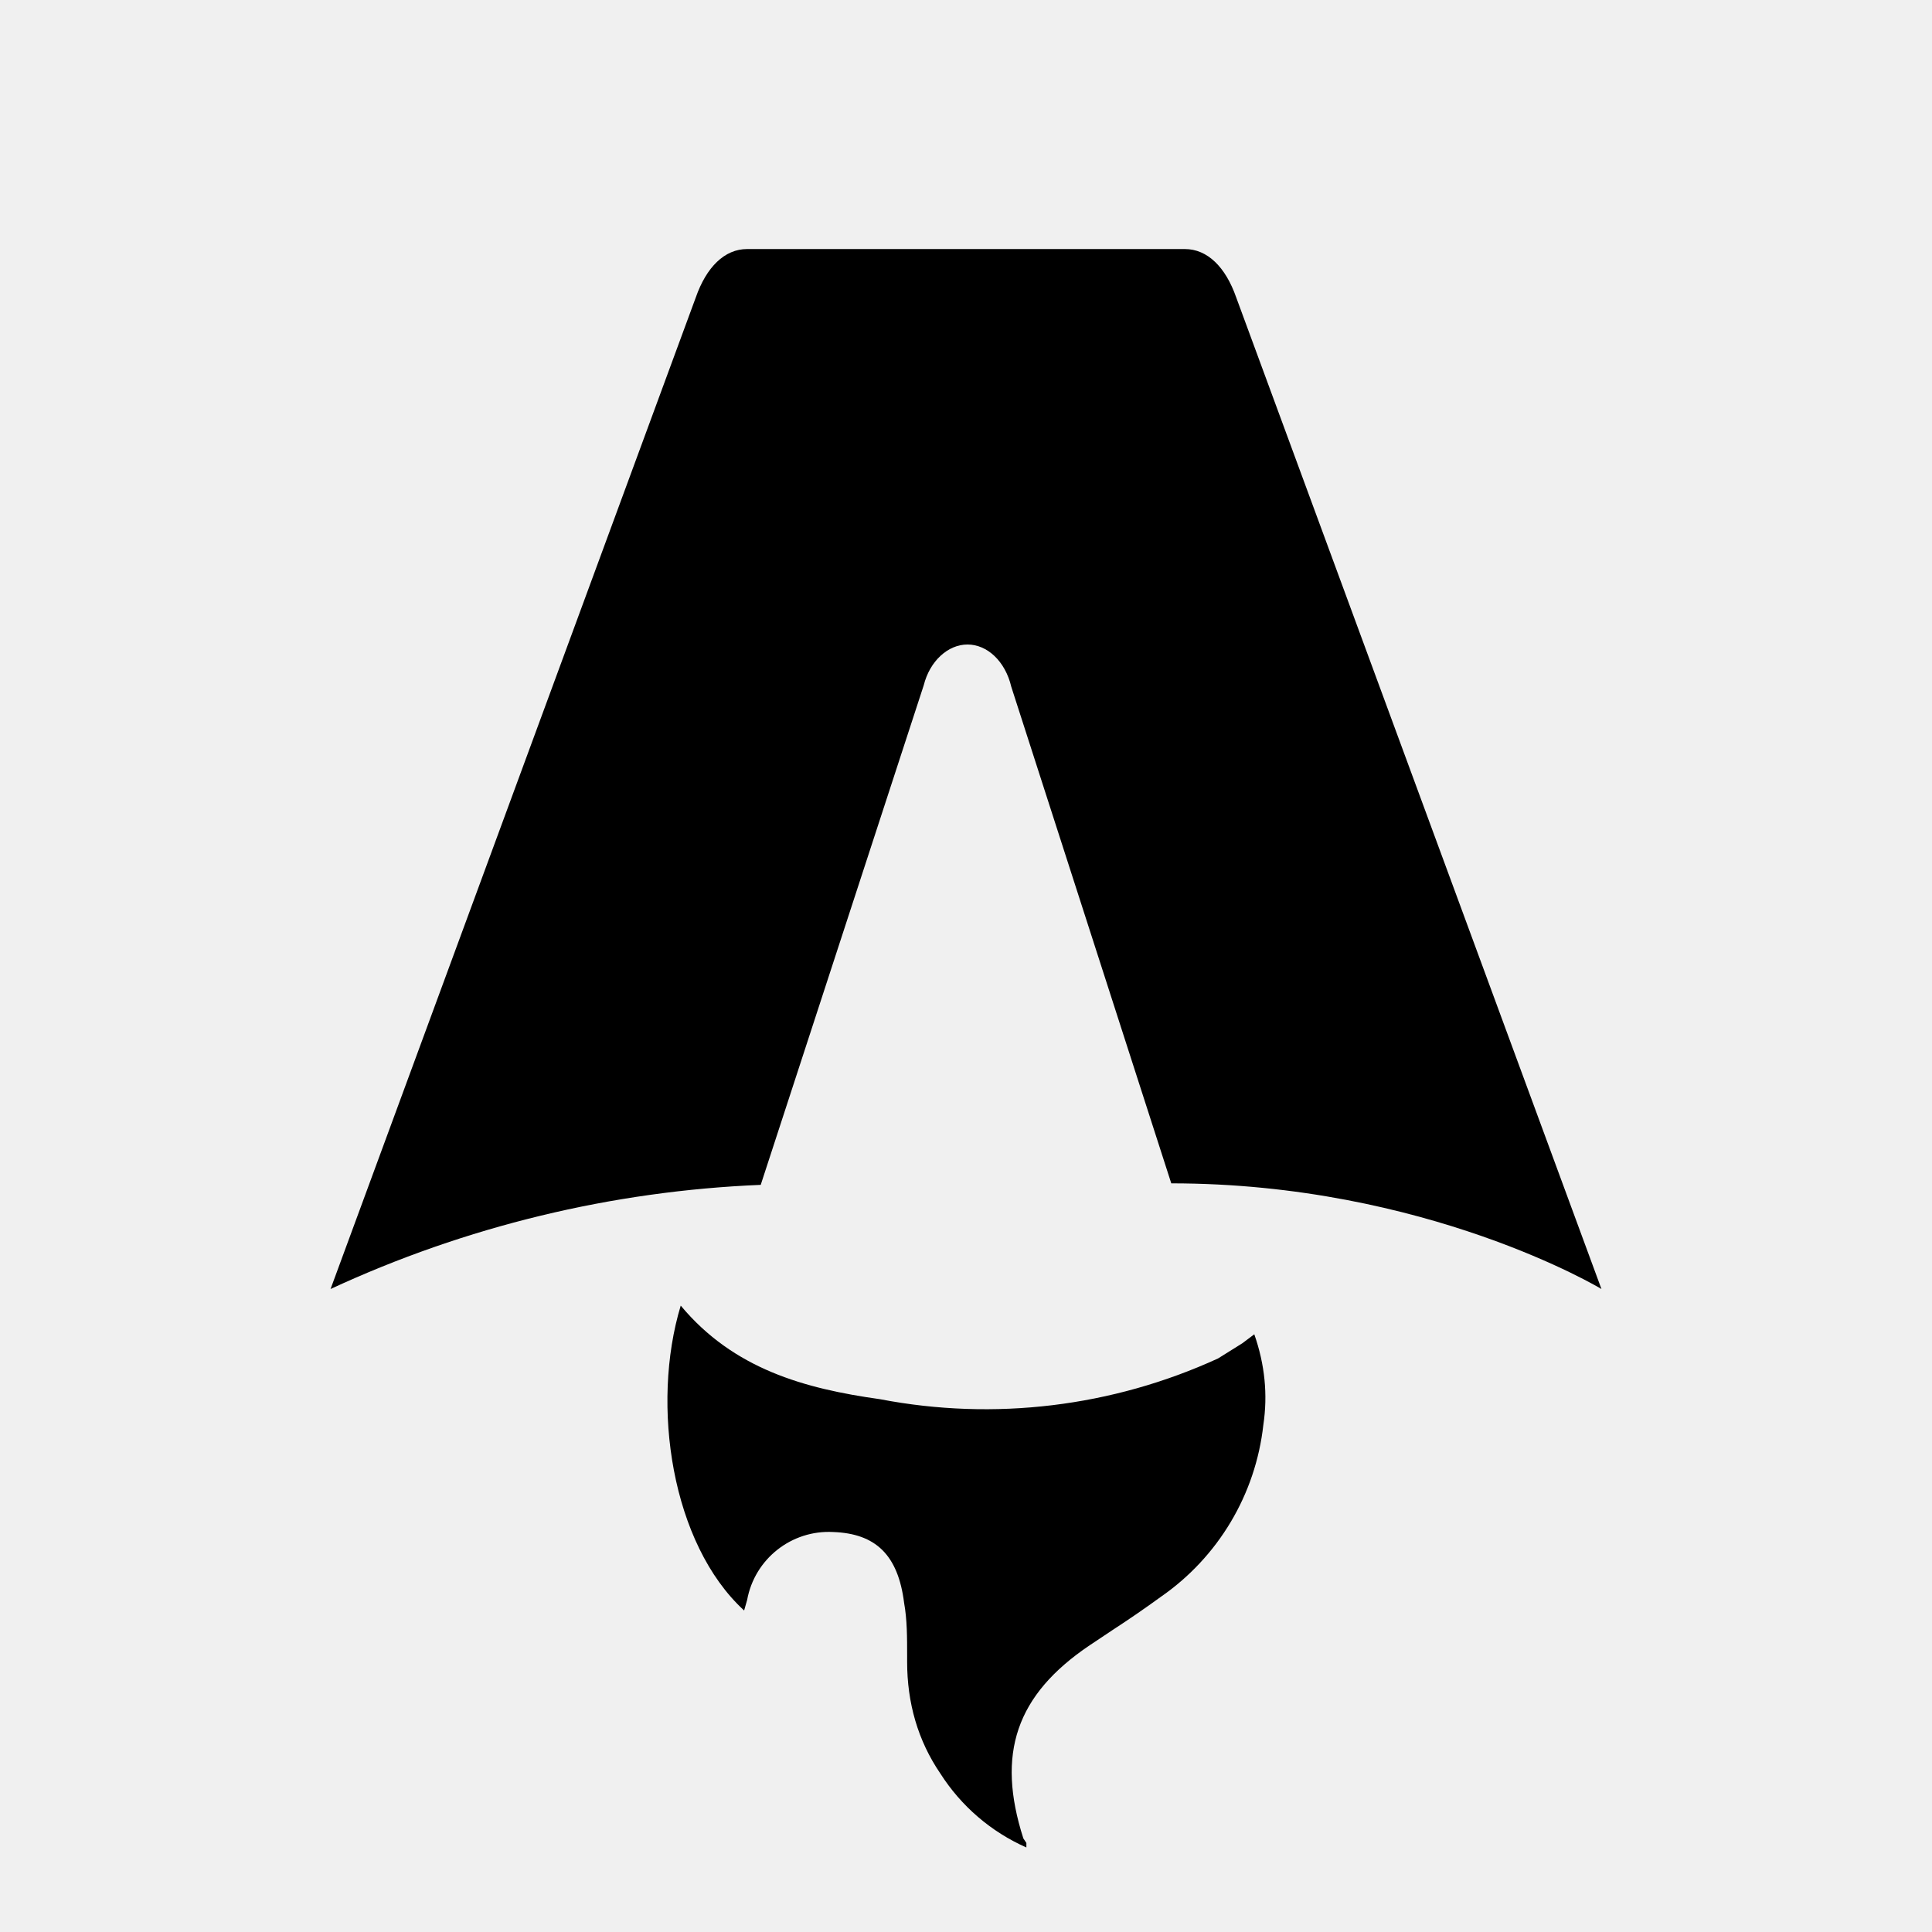
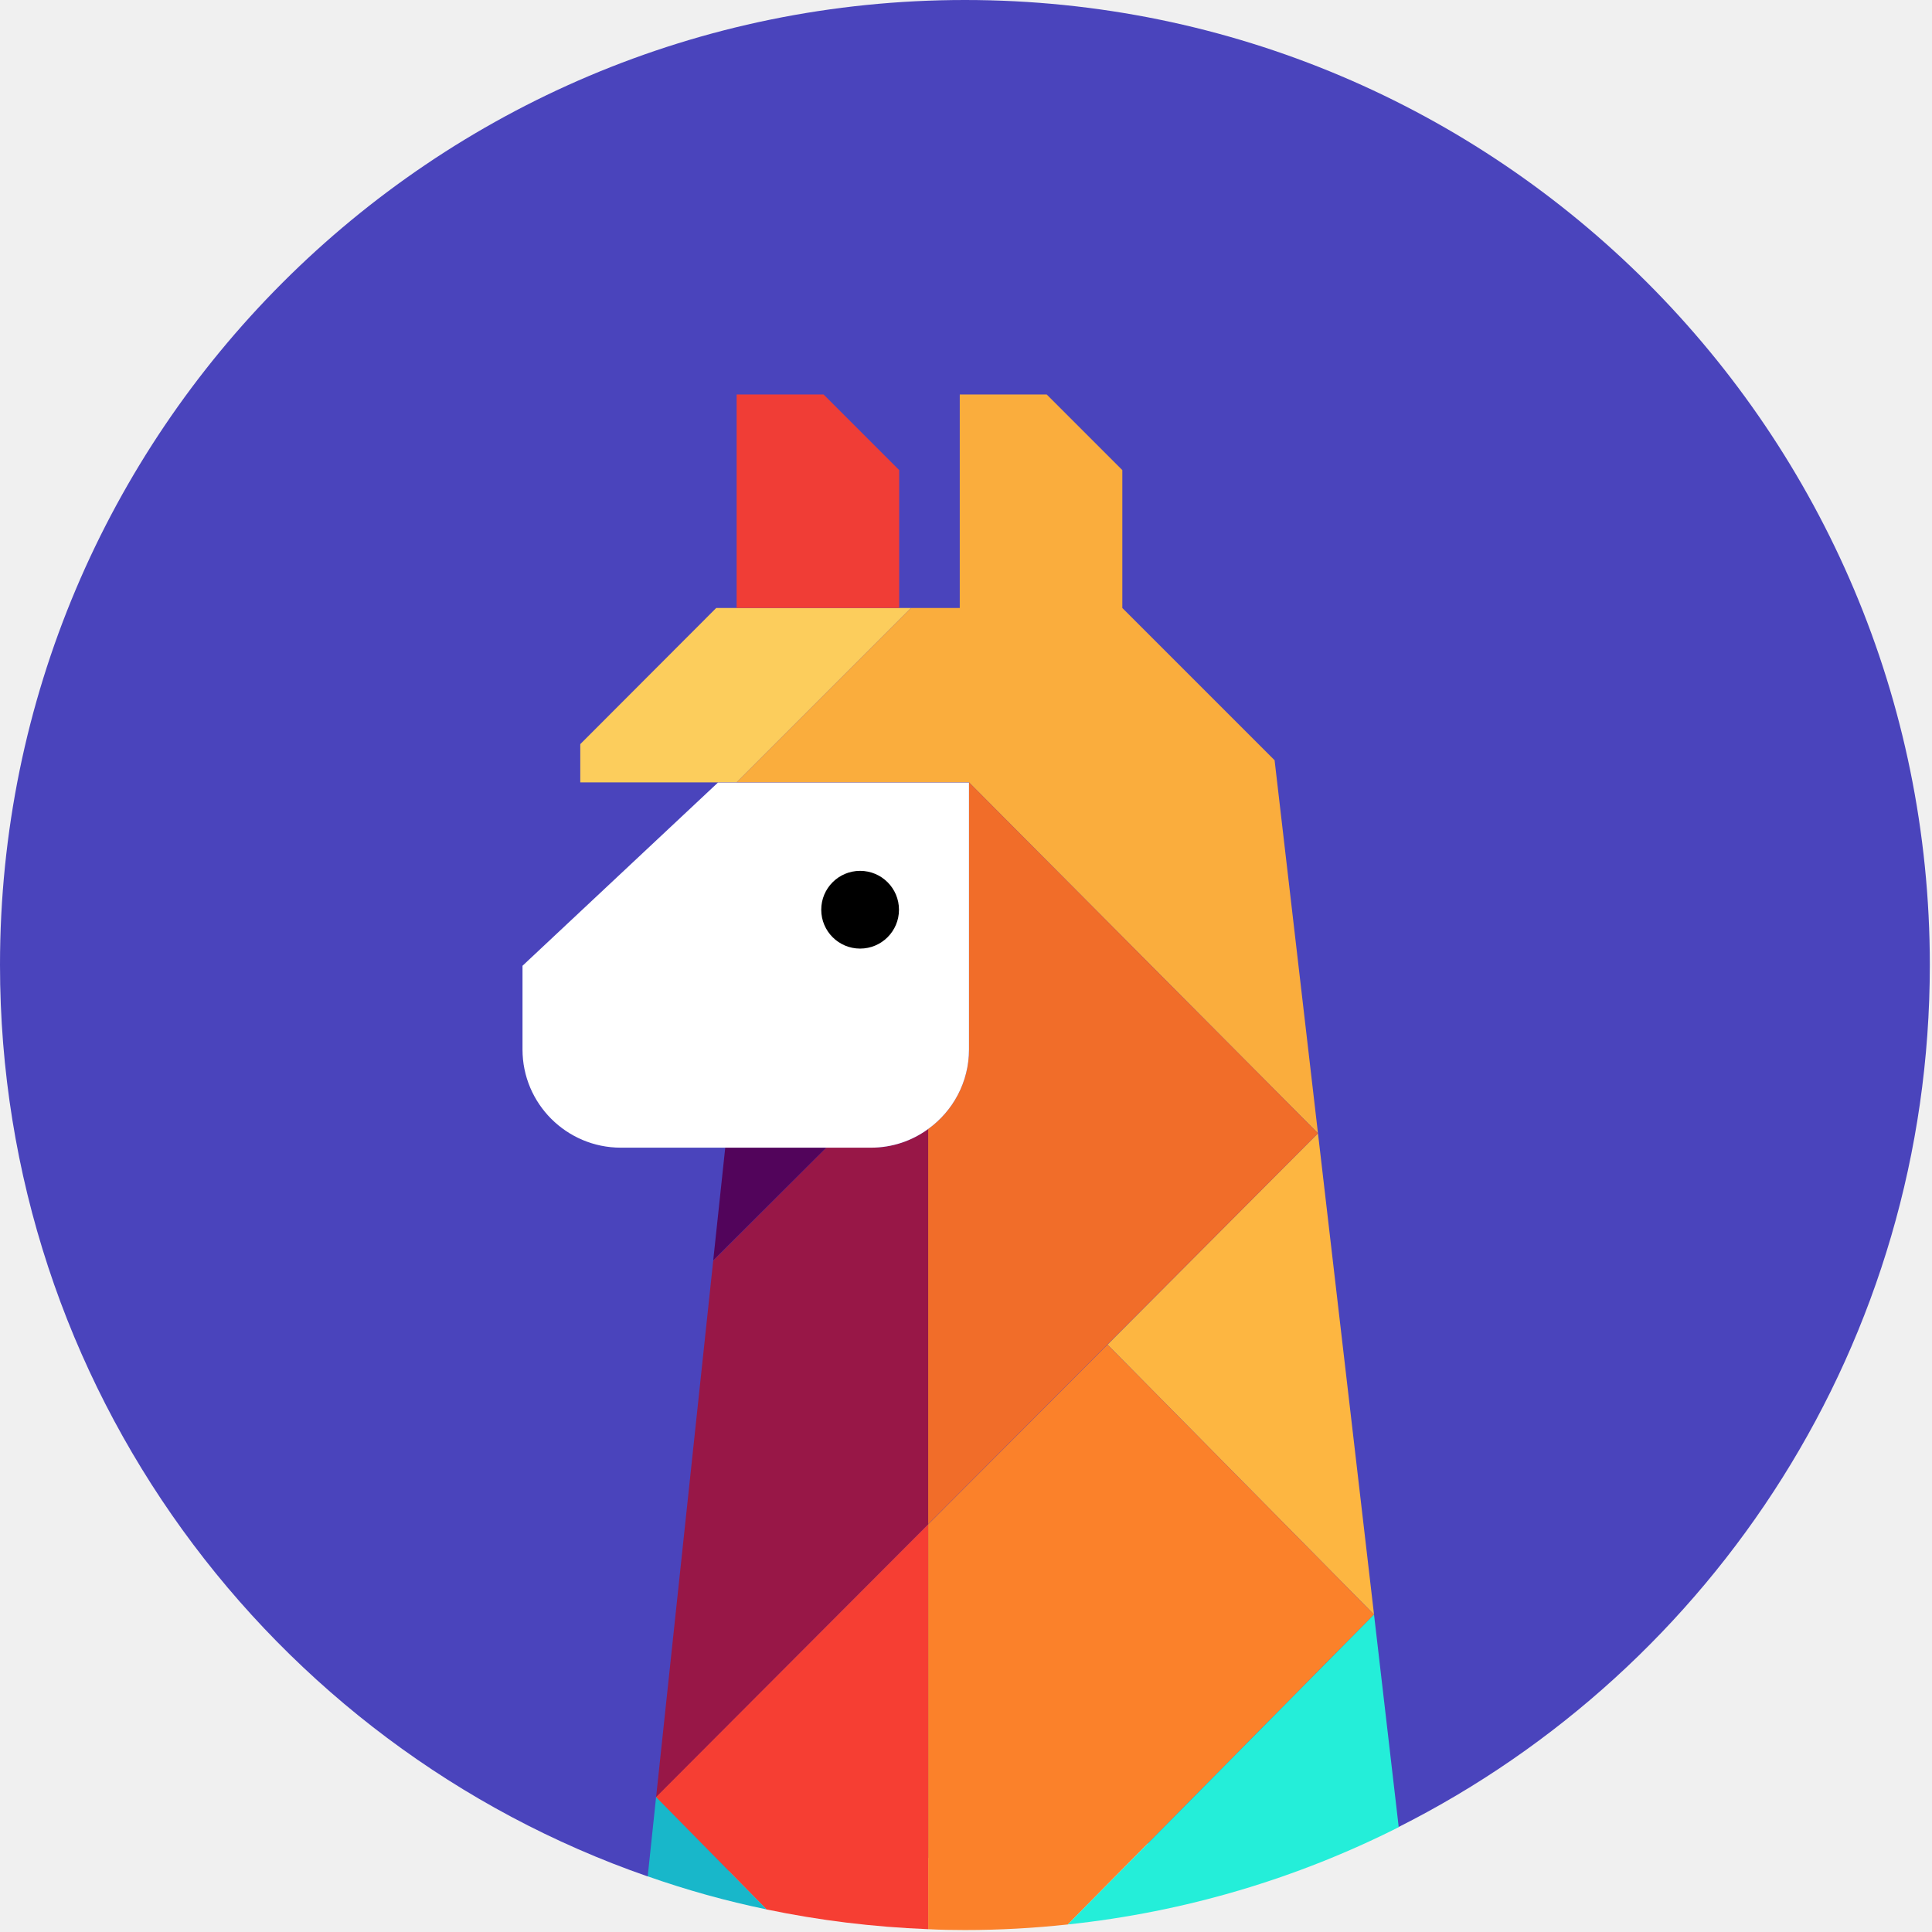
- <svg xmlns="http://www.w3.org/2000/svg" fill="none" viewBox="0 0 128 128">
-   <path d="M50.4 78.5a75.1 75.1 0 0 0-28.5 6.9l24.2-65.7c.7-2 1.9-3.2 3.4-3.2h29c1.5 0 2.7 1.2 3.4 3.2l24.2 65.7s-11.6-7-28.5-7L67 45.5c-.4-1.7-1.6-2.8-2.9-2.8-1.3 0-2.5 1.1-2.9 2.7L50.4 78.5Zm-1.1 28.2Zm-4.2-20.2c-2 6.6-.6 15.8 4.2 20.2a17.5 17.5 0 0 1 .2-.7 5.5 5.5 0 0 1 5.7-4.5c2.8.1 4.3 1.5 4.7 4.7.2 1.1.2 2.3.2 3.5v.4c0 2.7.7 5.2 2.2 7.4a13 13 0 0 0 5.7 4.9v-.3l-.2-.3c-1.8-5.6-.5-9.5 4.4-12.8l1.5-1a73 73 0 0 0 3.2-2.2 16 16 0 0 0 6.8-11.4c.3-2 .1-4-.6-6l-.8.6-1.6 1a37 37 0 0 1-22.4 2.7c-5-.7-9.7-2-13.2-6.2Z" />
-   <style>
-         path { fill: #000; }
-         @media (prefers-color-scheme: dark) {
-             path { fill: #FFF; }
-         }
-     </style>
+ <svg xmlns="http://www.w3.org/2000/svg" width="690" height="690" viewBox="0 0 690 690" fill="none">
+   <path d="M231.25 670.125C96.565 623.338 0 495.25 0 344.612C0 154.32 154.243 0 344.612 0C534.98 0 689.223 154.32 689.223 344.612C689.223 479.22 612.063 595.803 499.545 652.484" fill="#4A44BC" />
+   <path d="M331.496 403.21V544.414L234.318 641.9L254.72 450.227L295.064 409.883H311.017C318.687 409.883 325.744 407.429 331.496 403.21Z" fill="#981747" />
+   <path d="M325.36 217.137L263.08 279.417H207.243V265.765L255.793 217.137H325.36Z" fill="#FCCD5C" />
+   <path d="M470.706 404.744L346.069 279.417H263.08L325.36 217.137H342.771V140.897H373.834L400.832 167.896V217.137L455.213 271.517L470.706 404.744Z" fill="#FAAD3D" />
+   <path d="M490.725 576.628L395.54 480.217L470.706 404.744L490.725 576.628Z" fill="#FDB641" />
+   <path d="M490.724 576.628L381.351 687.306C369.309 688.61 357.037 689.3 344.612 689.3C340.163 689.3 335.868 689.223 331.496 688.993V544.414L395.54 480.217L490.724 576.628Z" fill="#FB812A" />
+   <path d="M499.545 652.561C463.343 670.815 423.459 682.857 381.351 687.306L490.725 576.628L499.545 652.561Z" fill="#24EED9" />
+   <path d="M331.496 544.414V688.993C311.784 688.226 292.533 685.848 273.741 681.937L234.241 641.9L331.496 544.414Z" fill="#F63E33" />
+   <path d="M273.818 681.937C259.322 678.946 245.055 674.957 231.326 670.125L234.317 641.823L273.818 681.937Z" fill="#18B7CA" />
+   <path d="M321.141 167.896V217.137H263.08V140.897H294.143L321.141 167.896Z" fill="#F03D36" />
+   <path d="M470.706 404.744L395.54 480.14L331.496 544.338V403.21C340.316 396.844 346.069 386.49 346.069 374.755V279.417L470.706 404.744Z" fill="#F16D29" />
+   <path d="M295.064 409.883L254.72 450.15L259.015 409.883H295.064Z" fill="#52045B" />
+   <path d="M346.069 279.417V374.755C346.069 386.49 340.317 396.844 331.496 403.21C325.744 407.429 318.687 409.883 311.017 409.883H221.739C202.334 409.883 186.61 394.16 186.61 374.831V344.919L256.407 279.494H346.069V279.417Z" fill="white" />
+   <path d="M307.182 338.783C314.849 338.783 321.065 332.567 321.065 324.9C321.065 317.233 314.849 311.017 307.182 311.017C299.515 311.017 293.3 317.233 293.3 324.9C293.3 332.567 299.515 338.783 307.182 338.783Z" fill="black" />
</svg>
